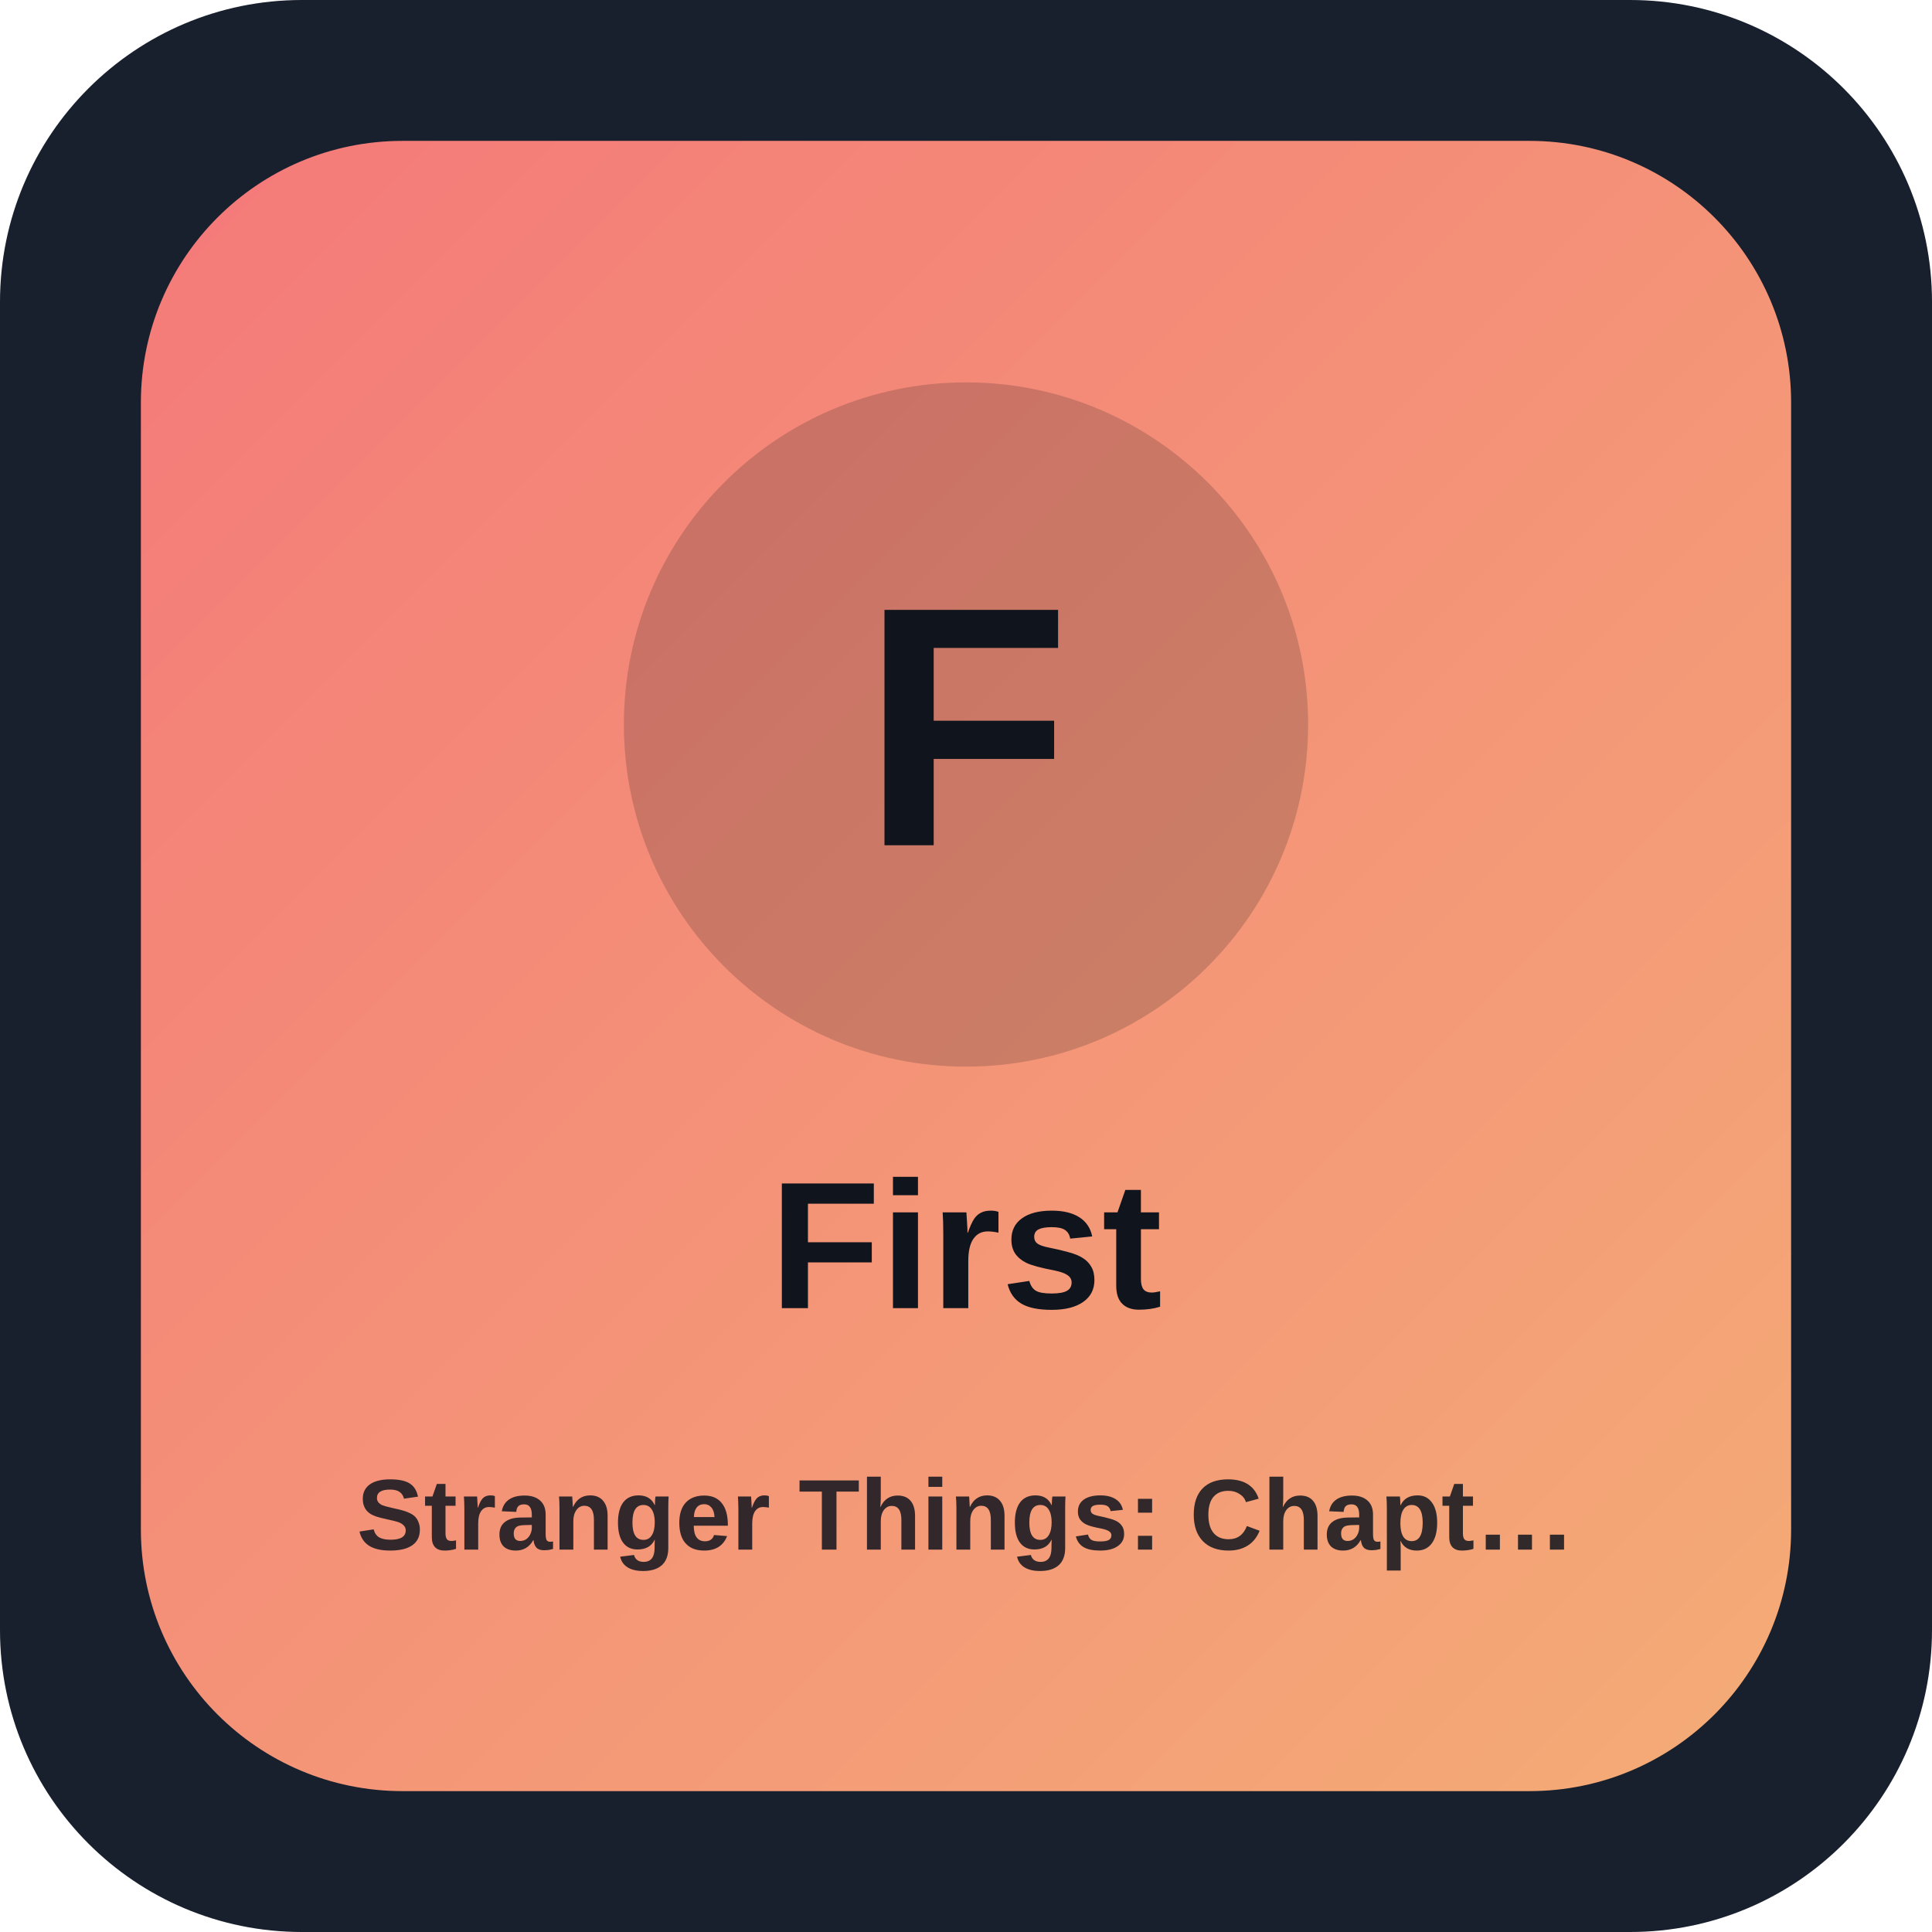
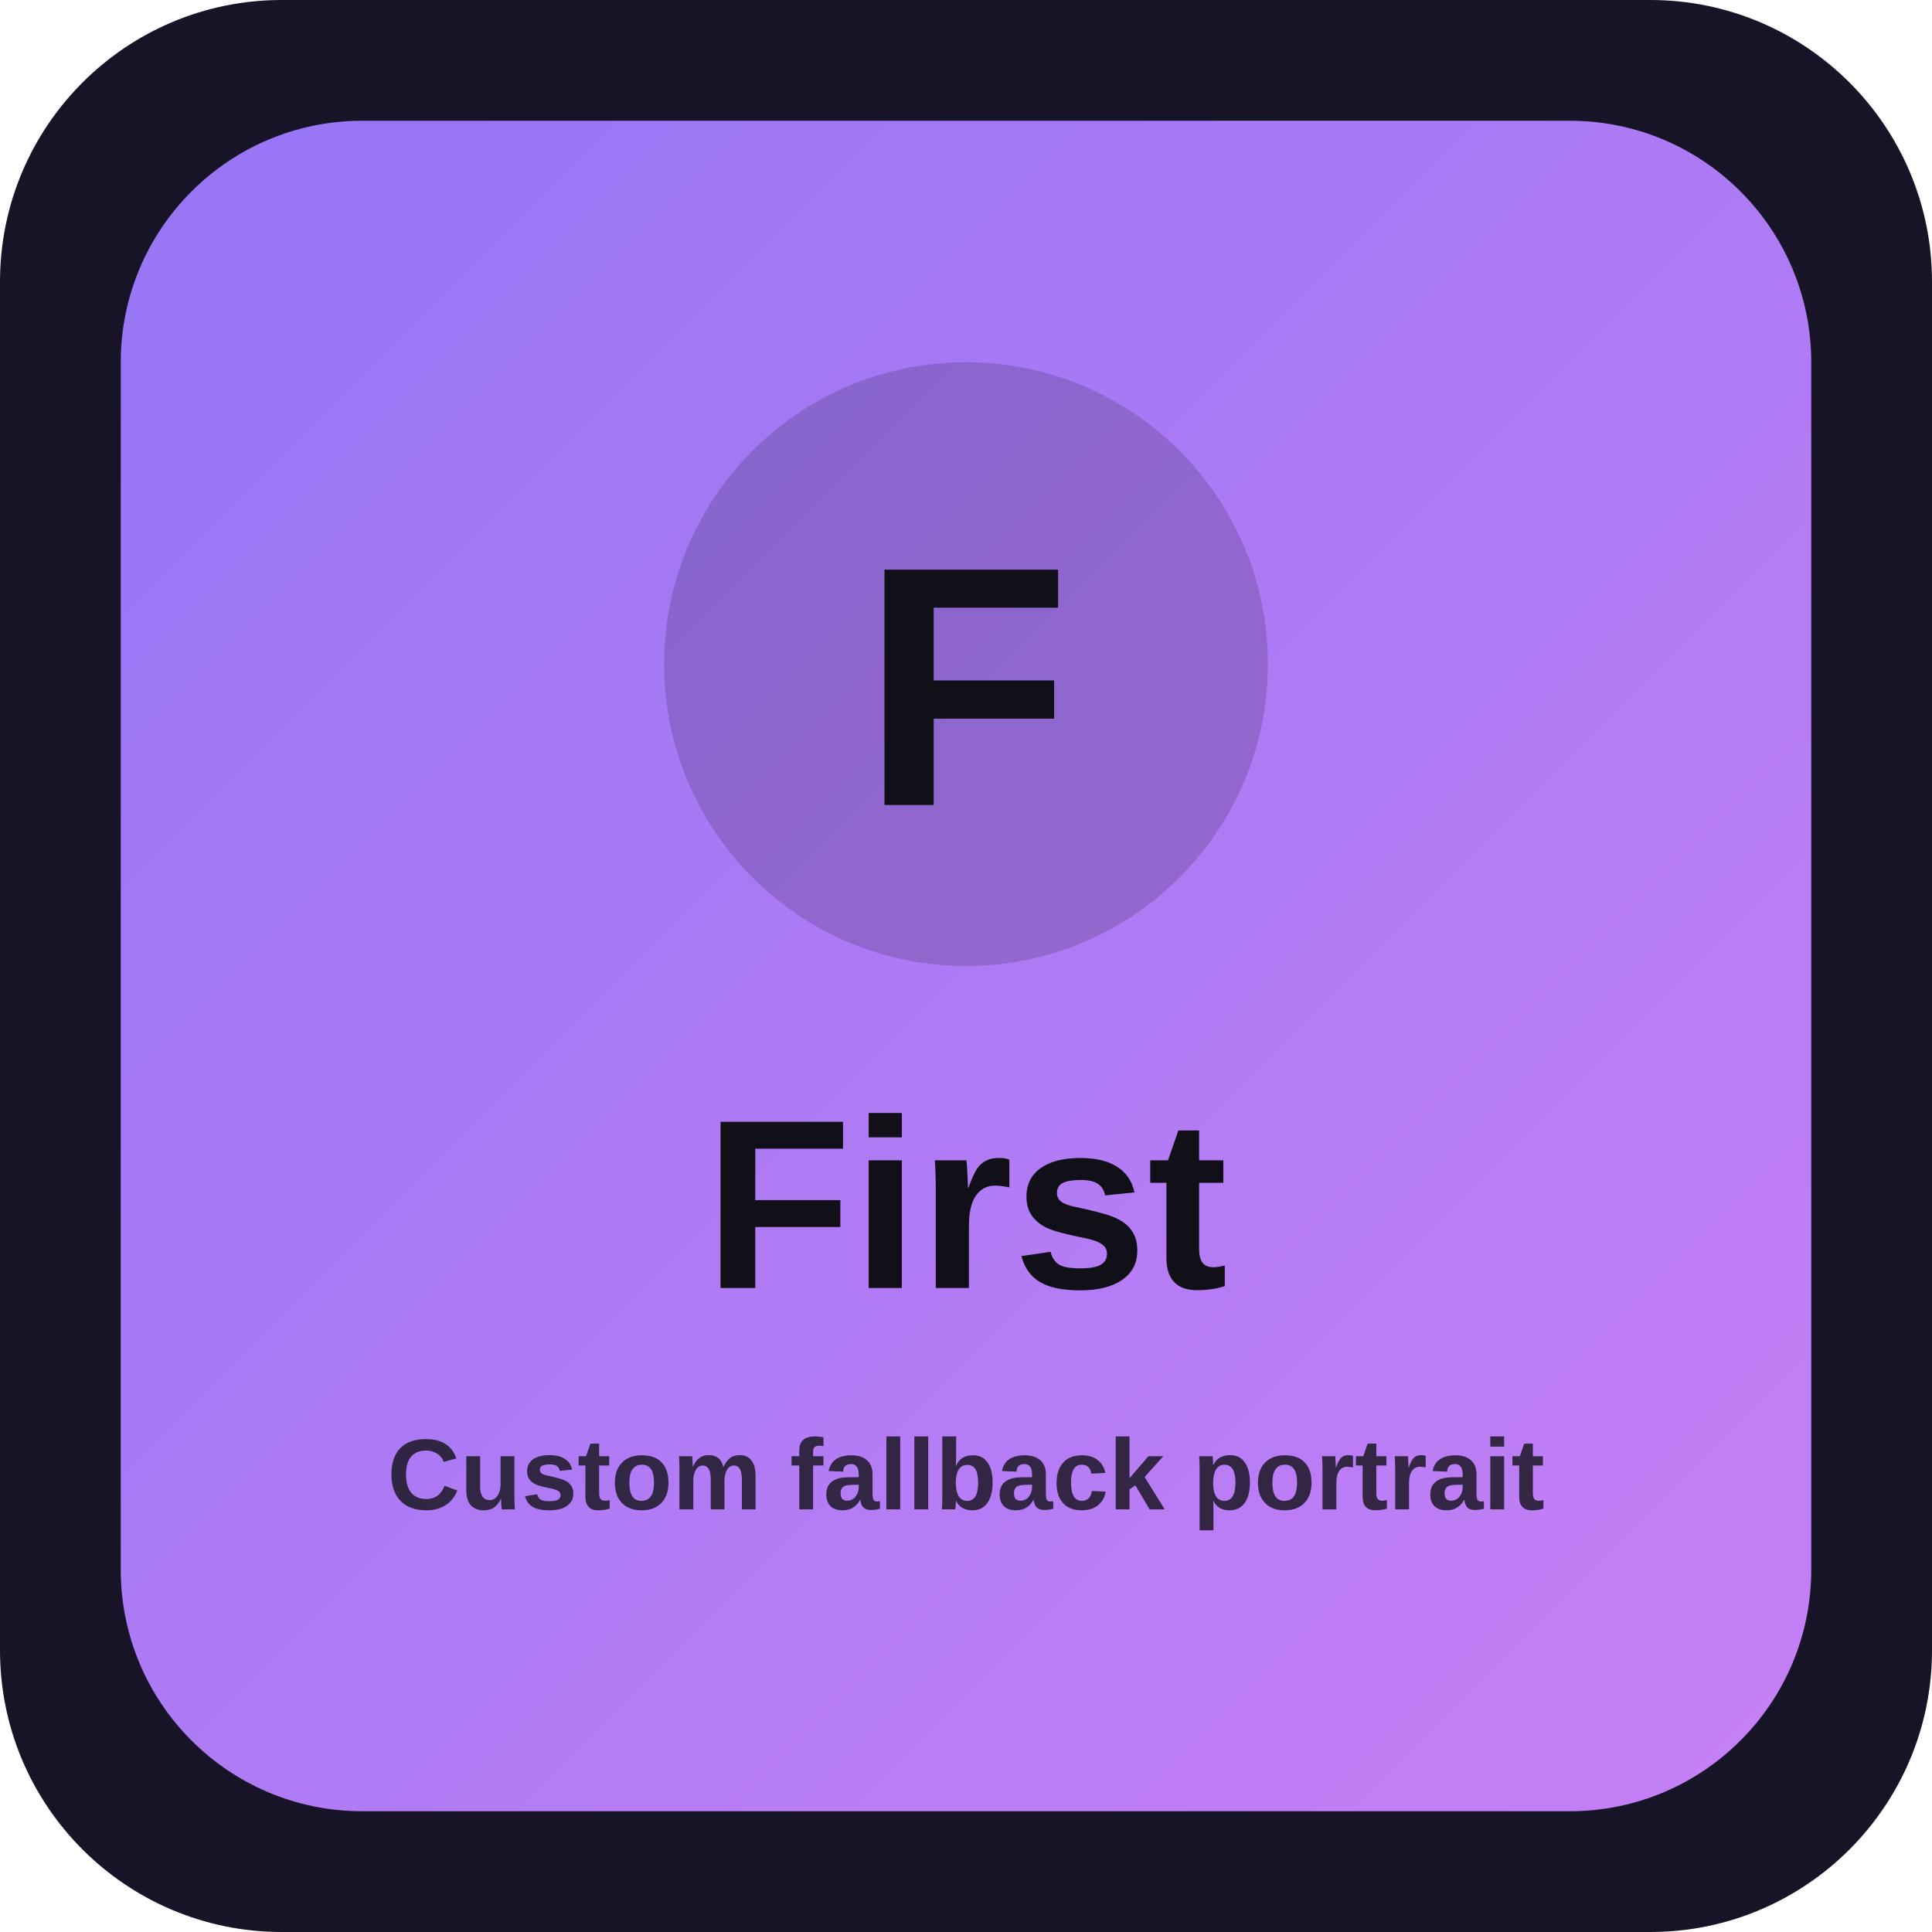
<svg xmlns="http://www.w3.org/2000/svg" width="192" height="192" viewBox="0 0 192 192">
  <defs>
    <linearGradient id="g" x1="0" x2="1" y1="0" y2="1">
-       <stop offset="0%" stop-color="#ff7d7d" />
-       <stop offset="100%" stop-color="#ffb27a" />
+       <stop offset="0%" stop-color="#9c7aff" />
+       <stop offset="100%" stop-color="#cf85ff" />
    </linearGradient>
  </defs>
-   <rect width="192" height="192" rx="30" fill="#18202d" />
-   <rect x="14" y="14" width="164" height="164" rx="26" fill="url(#g)" opacity="0.95" />
-   <circle cx="96" cy="72" r="34" fill="#0f1218" opacity="0.18" />
-   <text x="96" y="84" text-anchor="middle" font-family="Segoe UI, Arial, sans-serif" font-size="34" font-weight="800" fill="#10141d">F</text>
-   <text x="96" y="130" text-anchor="middle" font-family="Segoe UI, Arial, sans-serif" font-size="18" font-weight="700" fill="#10141d">First</text>
-   <text x="96" y="154" text-anchor="middle" font-family="Segoe UI, Arial, sans-serif" font-size="10" font-weight="600" fill="#10141d" opacity="0.85">Stranger Things: Chapt…</text>
+   <rect width="192" height="192" rx="28" fill="#181428" />
+   <rect x="12" y="12" width="168" height="168" rx="24" fill="url(#g)" opacity="0.95" />
+   <circle cx="96" cy="66" r="30" fill="#120f19" opacity="0.18" />
+   <text x="96" y="80" text-anchor="middle" font-family="Segoe UI, Arial, sans-serif" font-size="34" font-weight="800" fill="#111018">F</text>
+   <text x="96" y="128" text-anchor="middle" font-family="Segoe UI, Arial, sans-serif" font-size="24" font-weight="800" fill="#111018">First</text>
+   <text x="96" y="150" text-anchor="middle" font-family="Segoe UI, Arial, sans-serif" font-size="10" font-weight="700" fill="#111018" opacity="0.8">Custom fallback portrait</text>
</svg>
